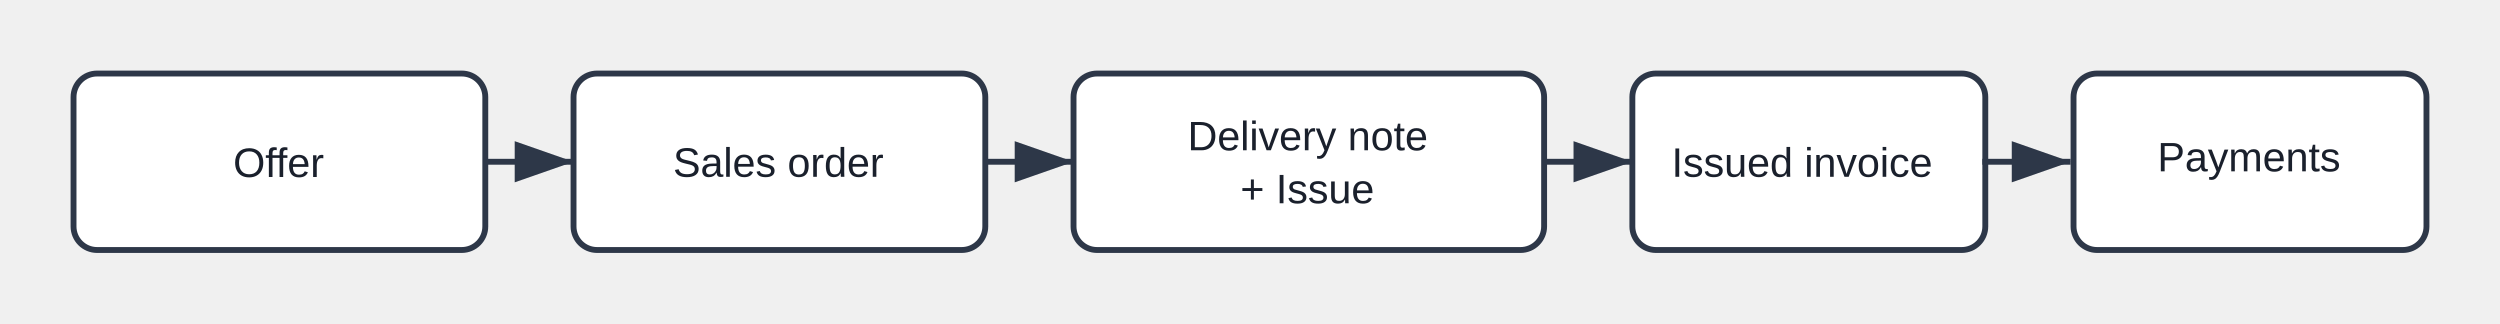
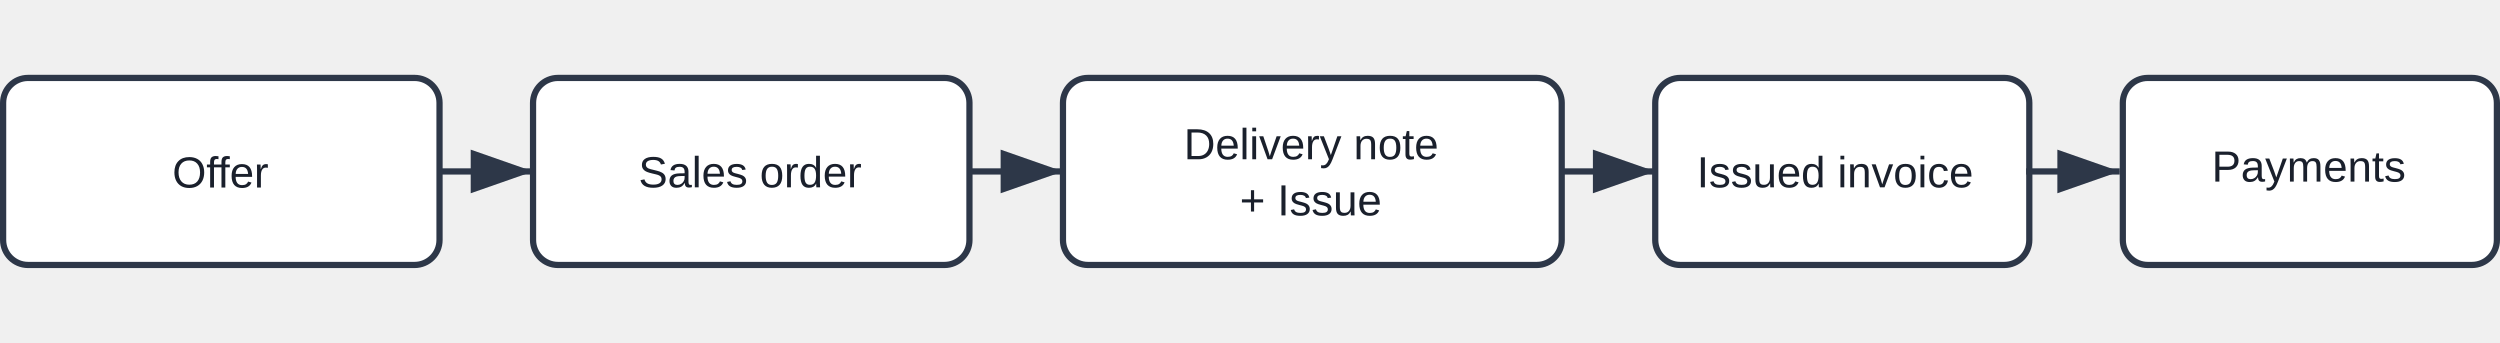
- <svg xmlns="http://www.w3.org/2000/svg" width="850" height="110" viewBox="0 0 850 110" role="img" aria-label="Sales flow without prepayment" version="1.1" id="svg13">
+ <svg xmlns="http://www.w3.org/2000/svg" width="802" height="110" viewBox="0 0 802 110" role="img" aria-label="Sales flow without prepayment" version="1.1" id="svg13">
  <style id="style1">
    .box { fill:#ffffff; stroke:#2d3748; stroke-width:2; rx:8; ry:8; }
    .text { font-family:Segoe UI, Arial, sans-serif; font-size:14px; fill:#1a202c; }
    .arrow { stroke:#2d3748; stroke-width:2; marker-end:url(#arrowhead); }
  </style>
  <defs id="defs1">
    <marker id="arrowhead" markerWidth="10" markerHeight="7" refX="10" refY="3.5" orient="auto">
      <polygon points="0,7 0,0 10,3.5 " fill="#2d3748" id="polygon1" />
    </marker>
    <marker id="arrowhead-9" markerWidth="10" markerHeight="7" refX="10" refY="3.5" orient="auto">
      <polygon points="0,0 10,3.5 0,7 " fill="#2d3748" id="polygon1-4" />
    </marker>
  </defs>
  <g id="g14" transform="translate(5,-8.5)">
-     <g id="g16" transform="translate(0,-6.5)">
+     <g id="g16" transform="translate(-24,-6.5)">
      <rect class="box" x="20" y="40" width="140" height="60" id="rect1" />
      <rect class="box" x="190" y="40" width="140" height="60" id="rect2" />
      <rect class="box" x="360" y="40" width="160" height="60" id="rect3" />
      <rect class="box" x="550" y="40" width="120" height="60" id="rect4" />
      <rect class="box" x="700" y="40" width="120" height="60" id="rect5" />
      <text class="text" x="89.72" y="75.175" text-anchor="middle" id="text5">Offer</text>
      <text class="text" x="259.627" y="75.1" text-anchor="middle" id="text6">Sales order</text>
      <g id="g13" transform="translate(-0.3623047,-3.900391)">
        <text class="text" x="440" y="70" text-anchor="middle" id="text7">Delivery note</text>
        <text class="text" x="439.85" y="88" text-anchor="middle" id="text8">+ Issue</text>
      </g>
      <text class="text" x="609.638" y="75.1" text-anchor="middle" id="text9">
        <tspan id="tspan14" x="609.638" y="75.1">Issued invoice</tspan>
        <tspan x="609.638" y="92.6" id="tspan16" />
        <tspan id="tspan15" x="609.638" y="110.1" />
      </text>
      <text class="text" x="759.651" y="73.254" text-anchor="middle" id="text10">Payments</text>
      <line class="arrow" x1="160" y1="70" x2="190" y2="70" id="line10" />
      <line class="arrow" x1="330" y1="70" x2="360" y2="70" id="line11" />
      <line class="arrow" x1="520" y1="70" x2="550" y2="70" id="line12" />
      <line class="arrow" x1="669" y1="70" x2="699" y2="70" id="line12-8" style="stroke:#2d3748;stroke-width:2;marker-end:url(#arrowhead-9)" />
    </g>
  </g>
  <text class="text" x="20" y="150" id="text13" />
</svg>
